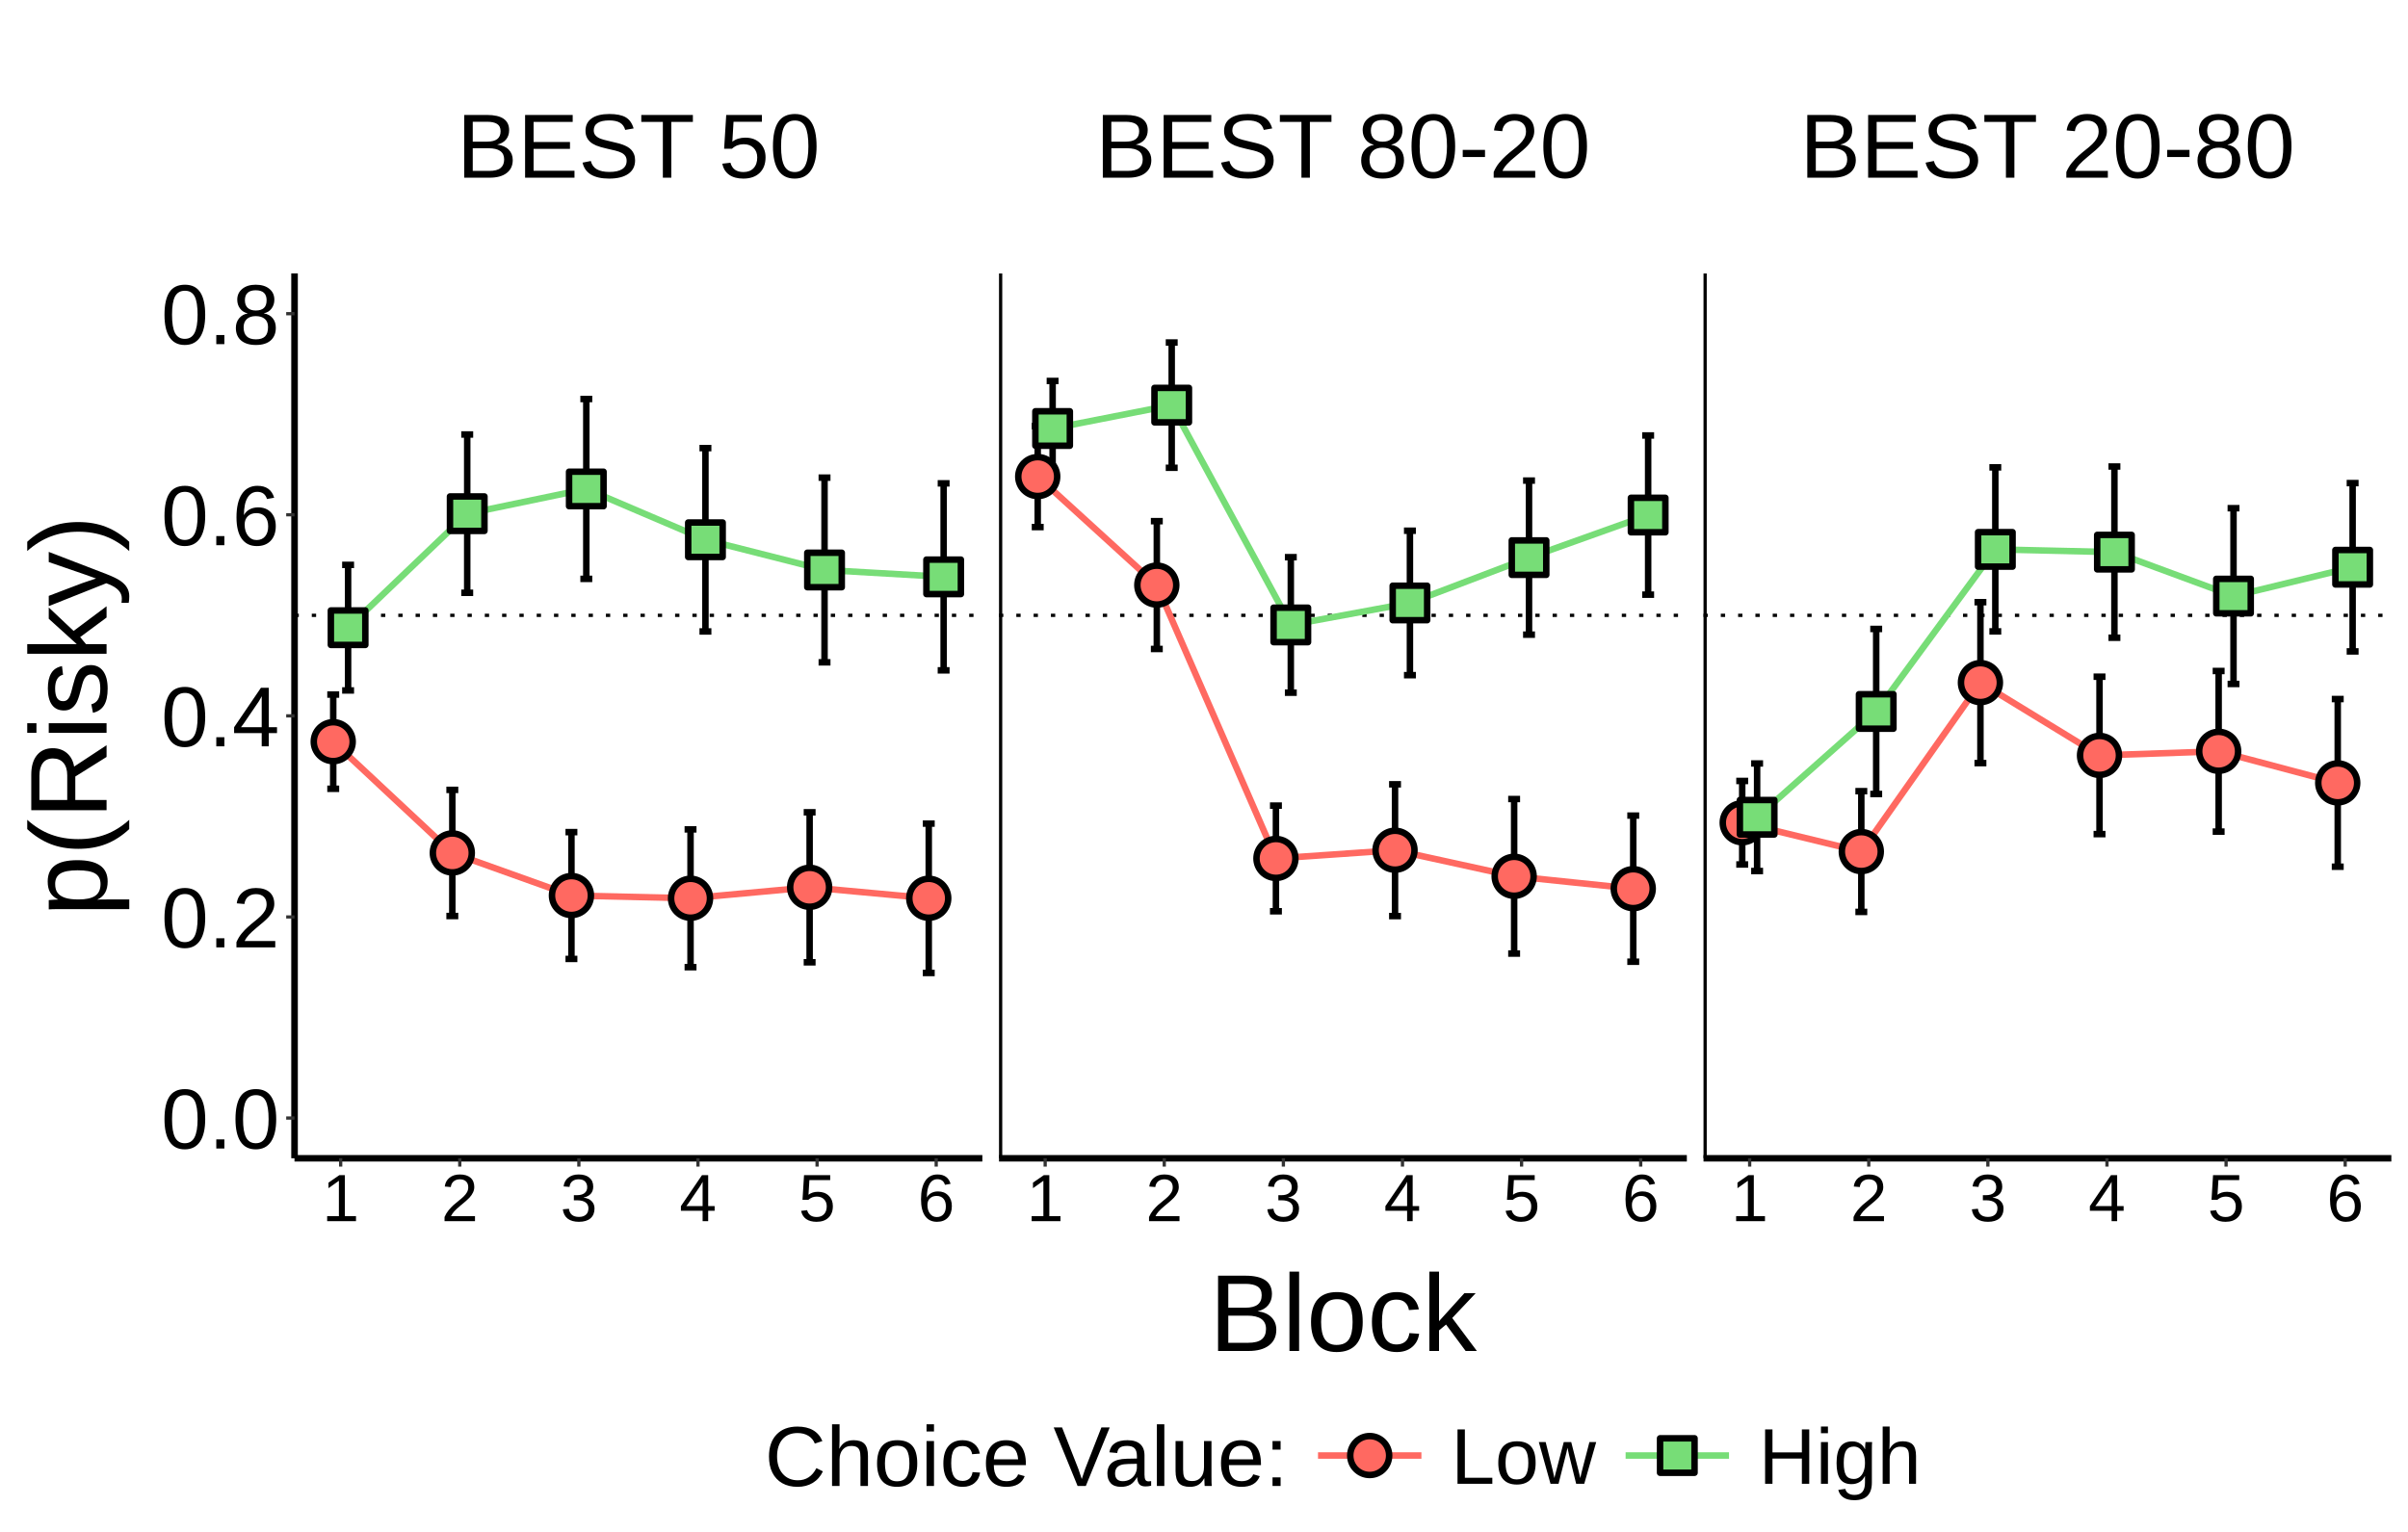
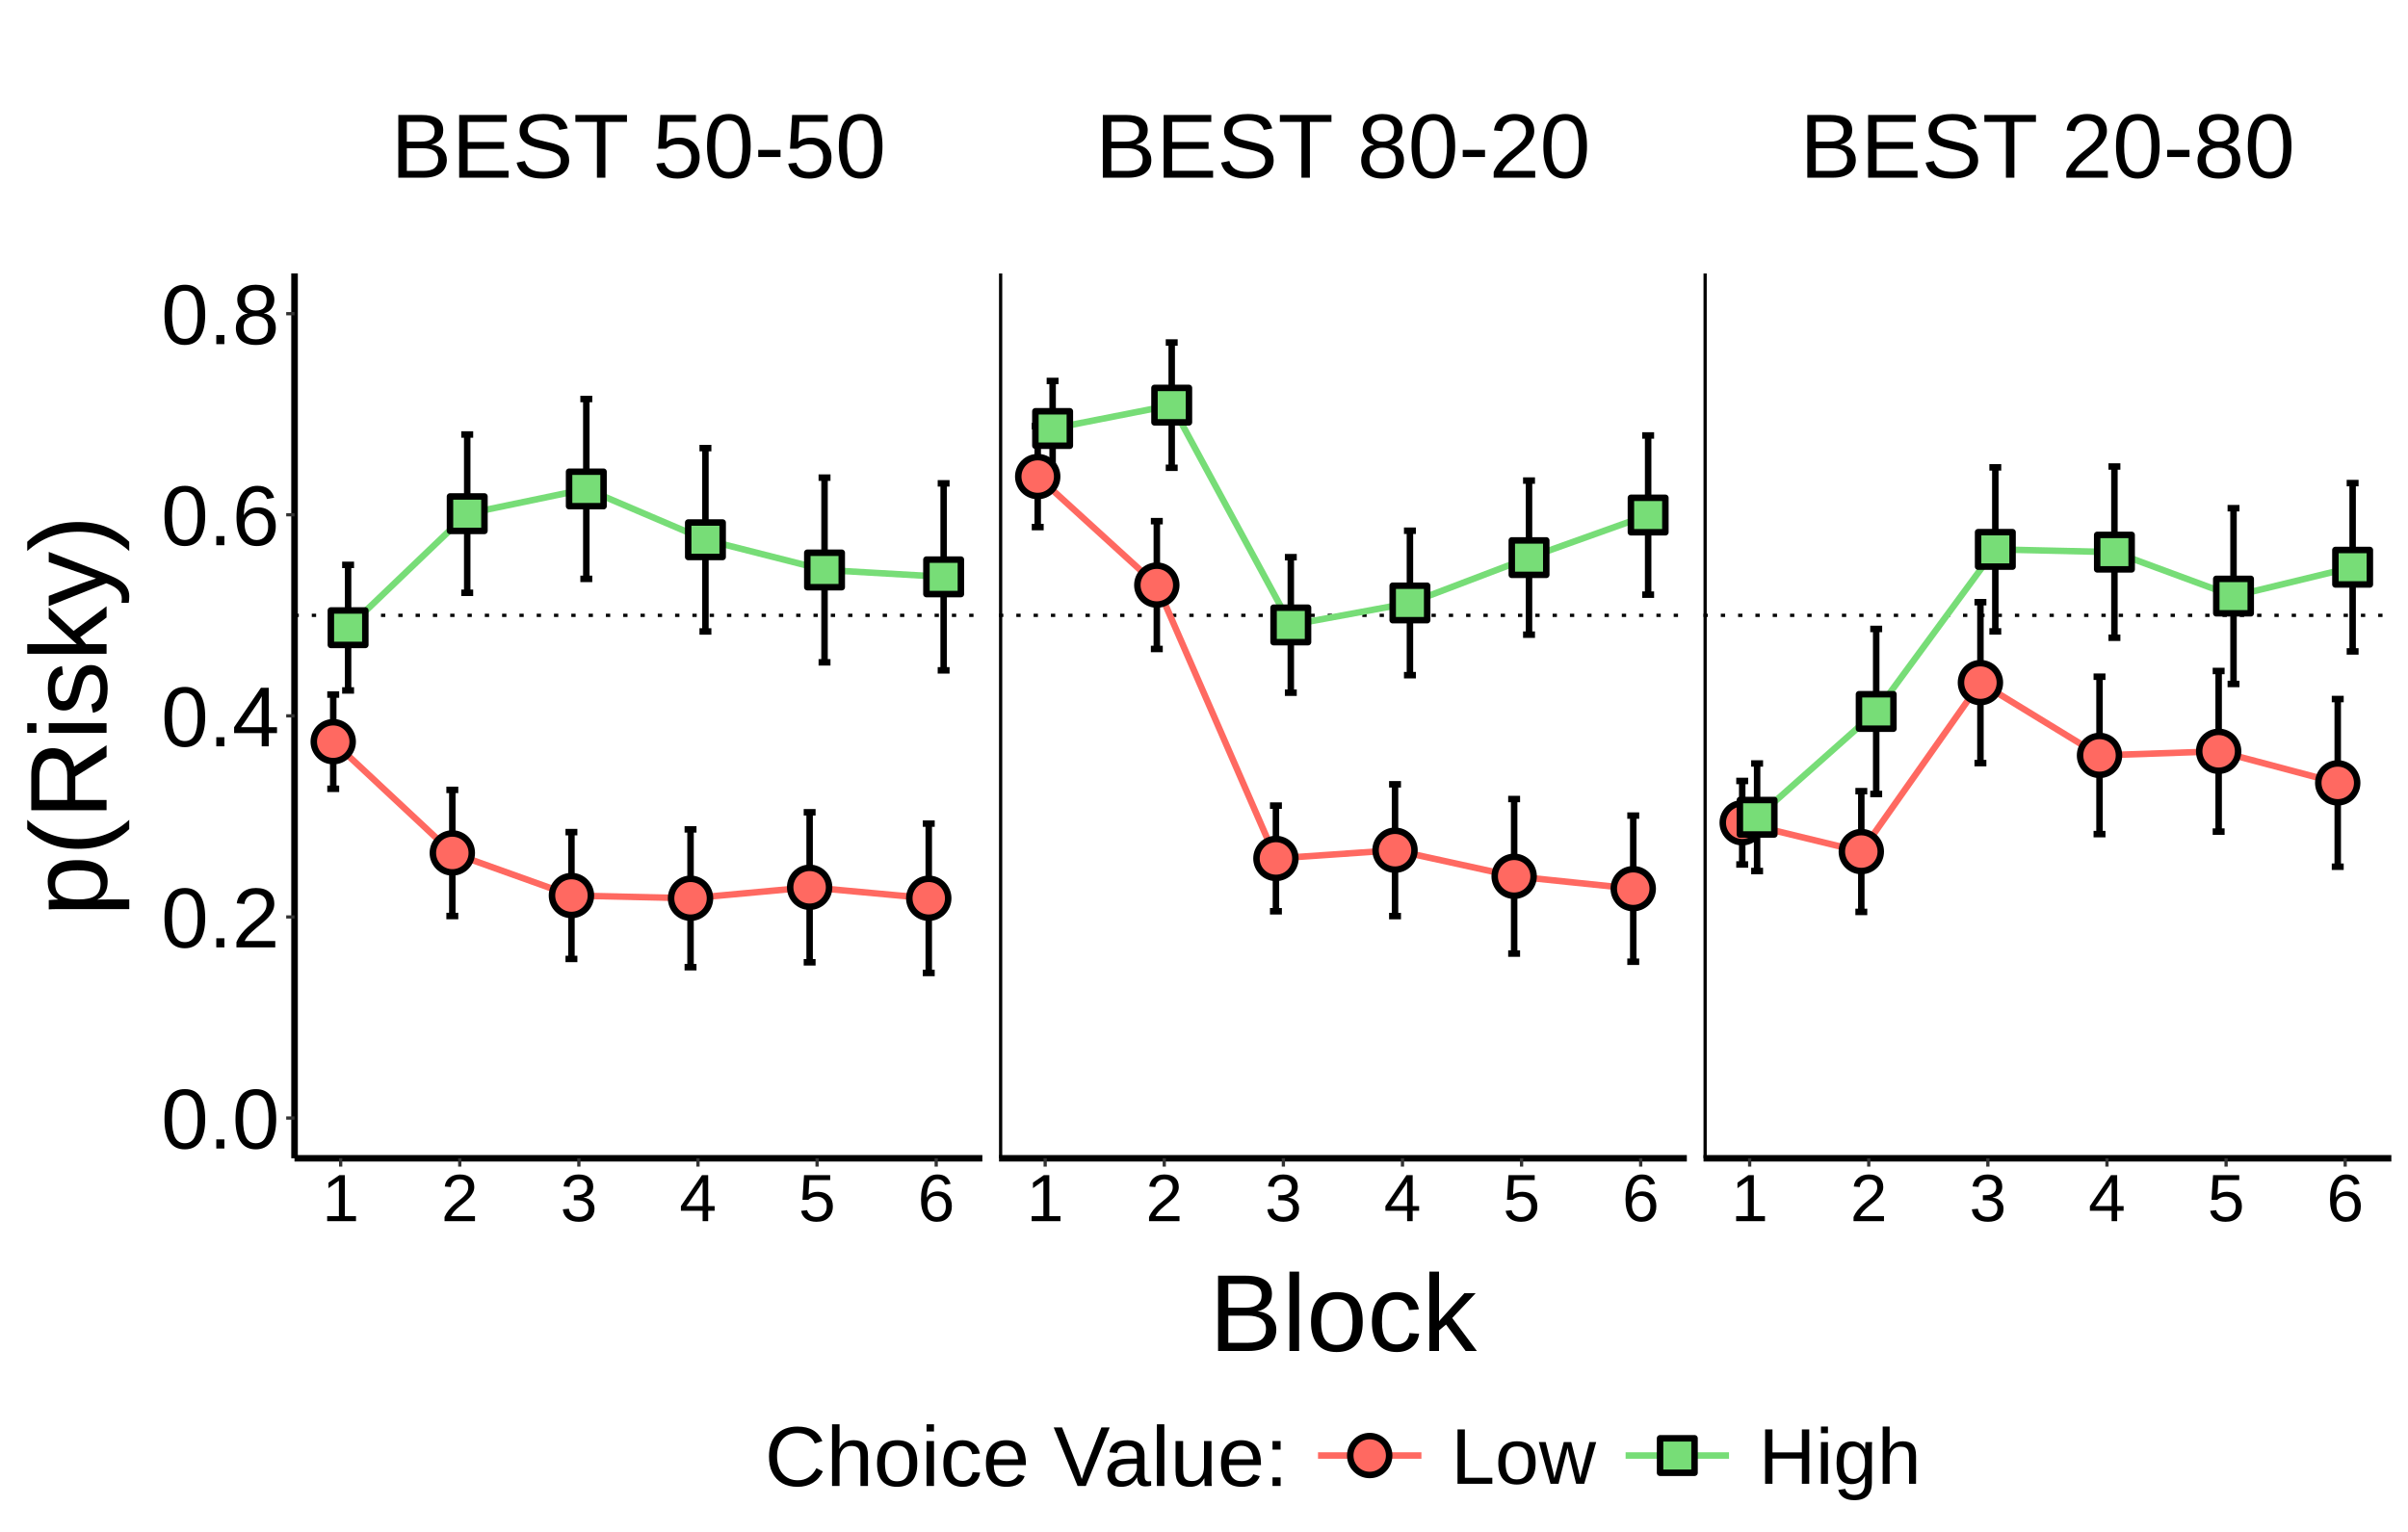
<svg xmlns="http://www.w3.org/2000/svg" class="svglite" width="792.00pt" height="504.00pt" viewBox="0 0 792.00 504.00">
  <defs>
    <style type="text/css">
    .svglite line, .svglite polyline, .svglite polygon, .svglite path, .svglite rect, .svglite circle {
      fill: none;
      stroke: #000000;
      stroke-linecap: round;
      stroke-linejoin: round;
      stroke-miterlimit: 10.00;
    }
    .svglite text {
      white-space: pre;
    }
  </style>
  </defs>
  <rect width="100%" height="100%" style="stroke: none; fill: #FFFFFF;" />
  <defs>
    <clipPath id="cpMC4wMHw3OTIuMDB8MC4wMHw1MDQuMDA=">
      <rect x="0.00" y="0.00" width="792.00" height="504.00" />
    </clipPath>
  </defs>
  <g clip-path="url(#cpMC4wMHw3OTIuMDB8MC4wMHw1MDQuMDA=)">
    <rect x="0.00" y="0.00" width="792.00" height="504.00" style="stroke-width: 1.07; stroke: #FFFFFF; fill: #FFFFFF;" />
  </g>
  <defs>
    <clipPath id="cpOTYuODZ8MzIzLjEwfDg5Ljk2fDM4MS4wNw==">
      <rect x="96.86" y="89.96" width="226.23" height="291.11" />
    </clipPath>
  </defs>
  <g clip-path="url(#cpOTYuODZ8MzIzLjEwfDg5Ljk2fDM4MS4wNw==)">
    <rect x="96.86" y="89.96" width="226.23" height="291.11" style="stroke-width: 1.07; stroke: none; fill: #FFFFFF;" />
    <line x1="96.86" y1="202.44" x2="323.10" y2="202.44" style="stroke-width: 1.07; stroke-dasharray: 1.42,4.27; stroke-linecap: butt;" />
    <polyline points="109.60,244.01 148.77,280.62 187.95,294.63 227.12,295.53 266.29,291.92 305.47,295.53 " style="stroke-width: 2.13; stroke: #FF6961; stroke-linecap: butt;" />
    <polyline points="114.49,206.51 153.67,169.00 192.84,160.86 232.02,177.58 271.19,187.52 310.37,189.78 " style="stroke-width: 2.13; stroke: #77DD77; stroke-linecap: butt;" />
    <polyline points="107.64,228.51 111.56,228.51 " style="stroke-width: 2.13; stroke-linecap: butt;" />
    <polyline points="109.60,228.51 109.60,259.52 " style="stroke-width: 2.13; stroke-linecap: butt;" />
    <polyline points="107.64,259.52 111.56,259.52 " style="stroke-width: 2.13; stroke-linecap: butt;" />
    <polyline points="146.81,259.87 150.73,259.87 " style="stroke-width: 2.13; stroke-linecap: butt;" />
    <polyline points="148.77,259.87 148.77,301.37 " style="stroke-width: 2.13; stroke-linecap: butt;" />
    <polyline points="146.81,301.37 150.73,301.37 " style="stroke-width: 2.13; stroke-linecap: butt;" />
    <polyline points="185.99,273.77 189.90,273.77 " style="stroke-width: 2.13; stroke-linecap: butt;" />
    <polyline points="187.95,273.77 187.95,315.49 " style="stroke-width: 2.13; stroke-linecap: butt;" />
    <polyline points="185.99,315.49 189.90,315.49 " style="stroke-width: 2.13; stroke-linecap: butt;" />
    <polyline points="225.16,272.87 229.08,272.87 " style="stroke-width: 2.13; stroke-linecap: butt;" />
    <polyline points="227.12,272.87 227.12,318.20 " style="stroke-width: 2.13; stroke-linecap: butt;" />
    <polyline points="225.16,318.20 229.08,318.20 " style="stroke-width: 2.13; stroke-linecap: butt;" />
    <polyline points="264.34,267.24 268.25,267.24 " style="stroke-width: 2.13; stroke-linecap: butt;" />
    <polyline points="266.29,267.24 266.29,316.60 " style="stroke-width: 2.13; stroke-linecap: butt;" />
    <polyline points="264.34,316.60 268.25,316.60 " style="stroke-width: 2.13; stroke-linecap: butt;" />
    <polyline points="303.51,270.97 307.43,270.97 " style="stroke-width: 2.13; stroke-linecap: butt;" />
    <polyline points="305.47,270.97 305.47,320.10 " style="stroke-width: 2.13; stroke-linecap: butt;" />
    <polyline points="303.51,320.10 307.43,320.10 " style="stroke-width: 2.13; stroke-linecap: butt;" />
    <polyline points="112.53,185.85 116.45,185.85 " style="stroke-width: 2.13; stroke-linecap: butt;" />
    <polyline points="114.49,185.85 114.49,227.16 " style="stroke-width: 2.13; stroke-linecap: butt;" />
    <polyline points="112.53,227.16 116.45,227.16 " style="stroke-width: 2.13; stroke-linecap: butt;" />
    <polyline points="151.71,142.96 155.63,142.96 " style="stroke-width: 2.13; stroke-linecap: butt;" />
    <polyline points="153.67,142.96 153.67,195.04 " style="stroke-width: 2.13; stroke-linecap: butt;" />
    <polyline points="151.71,195.04 155.63,195.04 " style="stroke-width: 2.13; stroke-linecap: butt;" />
    <polyline points="190.88,131.28 194.80,131.28 " style="stroke-width: 2.13; stroke-linecap: butt;" />
    <polyline points="192.84,131.28 192.84,190.44 " style="stroke-width: 2.13; stroke-linecap: butt;" />
    <polyline points="190.88,190.44 194.80,190.44 " style="stroke-width: 2.13; stroke-linecap: butt;" />
    <polyline points="230.06,147.42 233.98,147.42 " style="stroke-width: 2.13; stroke-linecap: butt;" />
    <polyline points="232.02,147.42 232.02,207.75 " style="stroke-width: 2.13; stroke-linecap: butt;" />
    <polyline points="230.06,207.75 233.98,207.75 " style="stroke-width: 2.13; stroke-linecap: butt;" />
    <polyline points="269.23,157.14 273.15,157.14 " style="stroke-width: 2.13; stroke-linecap: butt;" />
    <polyline points="271.19,157.14 271.19,217.91 " style="stroke-width: 2.13; stroke-linecap: butt;" />
    <polyline points="269.23,217.91 273.15,217.91 " style="stroke-width: 2.13; stroke-linecap: butt;" />
    <polyline points="308.41,159.02 312.32,159.02 " style="stroke-width: 2.13; stroke-linecap: butt;" />
    <polyline points="310.37,159.02 310.37,220.55 " style="stroke-width: 2.13; stroke-linecap: butt;" />
    <polyline points="308.41,220.55 312.32,220.55 " style="stroke-width: 2.13; stroke-linecap: butt;" />
    <circle cx="109.60" cy="244.01" r="6.40" style="stroke-width: 2.13; fill: #FF6961;" />
    <circle cx="148.77" cy="280.62" r="6.40" style="stroke-width: 2.13; fill: #FF6961;" />
    <circle cx="187.95" cy="294.63" r="6.40" style="stroke-width: 2.13; fill: #FF6961;" />
    <circle cx="227.12" cy="295.53" r="6.40" style="stroke-width: 2.13; fill: #FF6961;" />
    <circle cx="266.29" cy="291.92" r="6.40" style="stroke-width: 2.13; fill: #FF6961;" />
    <circle cx="305.47" cy="295.53" r="6.40" style="stroke-width: 2.13; fill: #FF6961;" />
    <rect x="108.82" y="200.84" width="11.34" height="11.34" style="stroke-width: 2.13; fill: #77DD77;" />
    <rect x="148.00" y="163.33" width="11.34" height="11.34" style="stroke-width: 2.13; fill: #77DD77;" />
    <rect x="187.17" y="155.19" width="11.34" height="11.34" style="stroke-width: 2.13; fill: #77DD77;" />
    <rect x="226.35" y="171.91" width="11.34" height="11.34" style="stroke-width: 2.13; fill: #77DD77;" />
    <rect x="265.52" y="181.85" width="11.34" height="11.34" style="stroke-width: 2.13; fill: #77DD77;" />
    <rect x="304.70" y="184.11" width="11.34" height="11.34" style="stroke-width: 2.13; fill: #77DD77;" />
    <line x1="96.86" y1="381.07" x2="96.86" y2="89.96" style="stroke-width: 2.13; stroke-linecap: butt;" />
  </g>
  <g clip-path="url(#cpMC4wMHw3OTIuMDB8MC4wMHw1MDQuMDA=)">
</g>
  <defs>
    <clipPath id="cpMzI4LjU4fDU1NC44MXw4OS45NnwzODEuMDc=">
      <rect x="328.58" y="89.96" width="226.23" height="291.11" />
    </clipPath>
  </defs>
  <g clip-path="url(#cpMzI4LjU4fDU1NC44MXw4OS45NnwzODEuMDc=)">
    <rect x="328.58" y="89.96" width="226.23" height="291.11" style="stroke-width: 1.07; stroke: none; fill: #FFFFFF;" />
    <line x1="328.58" y1="202.44" x2="554.81" y2="202.44" style="stroke-width: 1.07; stroke-dasharray: 1.42,4.27; stroke-linecap: butt;" />
    <polyline points="341.31,156.79 380.48,192.50 419.66,282.43 458.83,279.72 498.01,288.30 537.18,292.37 " style="stroke-width: 2.13; stroke: #FF6961; stroke-linecap: butt;" />
    <polyline points="346.21,140.98 385.38,133.29 424.55,205.60 463.73,198.37 502.90,183.46 542.08,169.45 " style="stroke-width: 2.13; stroke: #77DD77; stroke-linecap: butt;" />
    <polyline points="339.35,140.19 343.27,140.19 " style="stroke-width: 2.13; stroke-linecap: butt;" />
    <polyline points="341.31,140.19 341.31,173.40 " style="stroke-width: 2.13; stroke-linecap: butt;" />
    <polyline points="339.35,173.40 343.27,173.40 " style="stroke-width: 2.13; stroke-linecap: butt;" />
    <polyline points="378.52,171.47 382.44,171.47 " style="stroke-width: 2.13; stroke-linecap: butt;" />
    <polyline points="380.48,171.47 380.48,213.52 " style="stroke-width: 2.13; stroke-linecap: butt;" />
    <polyline points="378.52,213.52 382.44,213.52 " style="stroke-width: 2.13; stroke-linecap: butt;" />
    <polyline points="417.70,265.05 421.62,265.05 " style="stroke-width: 2.13; stroke-linecap: butt;" />
    <polyline points="419.66,265.05 419.66,299.80 " style="stroke-width: 2.13; stroke-linecap: butt;" />
    <polyline points="417.70,299.80 421.62,299.80 " style="stroke-width: 2.13; stroke-linecap: butt;" />
    <polyline points="456.87,258.04 460.79,258.04 " style="stroke-width: 2.13; stroke-linecap: butt;" />
    <polyline points="458.83,258.04 458.83,301.39 " style="stroke-width: 2.13; stroke-linecap: butt;" />
    <polyline points="456.87,301.39 460.79,301.39 " style="stroke-width: 2.13; stroke-linecap: butt;" />
    <polyline points="496.05,262.88 499.96,262.88 " style="stroke-width: 2.13; stroke-linecap: butt;" />
    <polyline points="498.01,262.88 498.01,313.73 " style="stroke-width: 2.13; stroke-linecap: butt;" />
    <polyline points="496.05,313.73 499.96,313.73 " style="stroke-width: 2.13; stroke-linecap: butt;" />
    <polyline points="535.22,268.33 539.14,268.33 " style="stroke-width: 2.13; stroke-linecap: butt;" />
    <polyline points="537.18,268.33 537.18,316.41 " style="stroke-width: 2.13; stroke-linecap: butt;" />
    <polyline points="535.22,316.41 539.14,316.41 " style="stroke-width: 2.13; stroke-linecap: butt;" />
    <polyline points="344.25,125.33 348.16,125.33 " style="stroke-width: 2.13; stroke-linecap: butt;" />
    <polyline points="346.21,125.33 346.21,156.63 " style="stroke-width: 2.13; stroke-linecap: butt;" />
    <polyline points="344.25,156.63 348.16,156.63 " style="stroke-width: 2.13; stroke-linecap: butt;" />
    <polyline points="383.42,112.69 387.34,112.69 " style="stroke-width: 2.13; stroke-linecap: butt;" />
    <polyline points="385.38,112.69 385.38,153.90 " style="stroke-width: 2.13; stroke-linecap: butt;" />
    <polyline points="383.42,153.90 387.34,153.90 " style="stroke-width: 2.13; stroke-linecap: butt;" />
    <polyline points="422.60,183.31 426.51,183.31 " style="stroke-width: 2.13; stroke-linecap: butt;" />
    <polyline points="424.55,183.31 424.55,227.89 " style="stroke-width: 2.13; stroke-linecap: butt;" />
    <polyline points="422.60,227.89 426.51,227.89 " style="stroke-width: 2.13; stroke-linecap: butt;" />
    <polyline points="461.77,174.61 465.69,174.61 " style="stroke-width: 2.13; stroke-linecap: butt;" />
    <polyline points="463.73,174.61 463.73,222.13 " style="stroke-width: 2.13; stroke-linecap: butt;" />
    <polyline points="461.77,222.13 465.69,222.13 " style="stroke-width: 2.13; stroke-linecap: butt;" />
    <polyline points="500.94,158.11 504.86,158.11 " style="stroke-width: 2.13; stroke-linecap: butt;" />
    <polyline points="502.90,158.11 502.90,208.80 " style="stroke-width: 2.13; stroke-linecap: butt;" />
    <polyline points="500.94,208.80 504.86,208.80 " style="stroke-width: 2.13; stroke-linecap: butt;" />
    <polyline points="540.12,143.26 544.04,143.26 " style="stroke-width: 2.13; stroke-linecap: butt;" />
    <polyline points="542.08,143.26 542.08,195.64 " style="stroke-width: 2.13; stroke-linecap: butt;" />
    <polyline points="540.12,195.64 544.04,195.64 " style="stroke-width: 2.13; stroke-linecap: butt;" />
    <circle cx="341.31" cy="156.79" r="6.40" style="stroke-width: 2.13; fill: #FF6961;" />
    <circle cx="380.48" cy="192.50" r="6.40" style="stroke-width: 2.13; fill: #FF6961;" />
    <circle cx="419.66" cy="282.43" r="6.40" style="stroke-width: 2.13; fill: #FF6961;" />
    <circle cx="458.83" cy="279.72" r="6.40" style="stroke-width: 2.13; fill: #FF6961;" />
    <circle cx="498.01" cy="288.30" r="6.40" style="stroke-width: 2.13; fill: #FF6961;" />
    <circle cx="537.18" cy="292.37" r="6.40" style="stroke-width: 2.13; fill: #FF6961;" />
    <rect x="340.54" y="135.31" width="11.34" height="11.34" style="stroke-width: 2.13; fill: #77DD77;" />
    <rect x="379.71" y="127.62" width="11.34" height="11.34" style="stroke-width: 2.13; fill: #77DD77;" />
    <rect x="418.88" y="199.93" width="11.34" height="11.34" style="stroke-width: 2.13; fill: #77DD77;" />
    <rect x="458.06" y="192.70" width="11.34" height="11.34" style="stroke-width: 2.13; fill: #77DD77;" />
    <rect x="497.23" y="177.79" width="11.34" height="11.34" style="stroke-width: 2.13; fill: #77DD77;" />
    <rect x="536.41" y="163.78" width="11.34" height="11.34" style="stroke-width: 2.13; fill: #77DD77;" />
    <line x1="328.58" y1="381.07" x2="328.58" y2="89.96" style="stroke-width: 2.13; stroke-linecap: butt;" />
  </g>
  <g clip-path="url(#cpMC4wMHw3OTIuMDB8MC4wMHw1MDQuMDA=)">
</g>
  <defs>
    <clipPath id="cpNTYwLjI5fDc4Ni41Mnw4OS45NnwzODEuMDc=">
      <rect x="560.29" y="89.96" width="226.23" height="291.11" />
    </clipPath>
  </defs>
  <g clip-path="url(#cpNTYwLjI5fDc4Ni41Mnw4OS45NnwzODEuMDc=)">
    <rect x="560.29" y="89.96" width="226.23" height="291.11" style="stroke-width: 1.07; stroke: none; fill: #FFFFFF;" />
    <line x1="560.29" y1="202.44" x2="786.52" y2="202.44" style="stroke-width: 1.07; stroke-dasharray: 1.42,4.27; stroke-linecap: butt;" />
    <polyline points="573.02,270.68 612.19,280.17 651.37,224.58 690.54,248.53 729.72,247.18 768.89,257.57 " style="stroke-width: 2.13; stroke: #FF6961; stroke-linecap: butt;" />
    <polyline points="577.92,268.87 617.09,234.07 656.27,180.75 695.44,181.65 734.61,196.11 773.79,186.62 " style="stroke-width: 2.13; stroke: #77DD77; stroke-linecap: butt;" />
    <polyline points="571.06,256.94 574.98,256.94 " style="stroke-width: 2.13; stroke-linecap: butt;" />
    <polyline points="573.02,256.94 573.02,284.42 " style="stroke-width: 2.13; stroke-linecap: butt;" />
    <polyline points="571.06,284.42 574.98,284.42 " style="stroke-width: 2.13; stroke-linecap: butt;" />
    <polyline points="610.24,260.30 614.15,260.30 " style="stroke-width: 2.13; stroke-linecap: butt;" />
    <polyline points="612.19,260.30 612.19,300.03 " style="stroke-width: 2.13; stroke-linecap: butt;" />
    <polyline points="610.24,300.03 614.15,300.03 " style="stroke-width: 2.13; stroke-linecap: butt;" />
    <polyline points="649.41,198.11 653.33,198.11 " style="stroke-width: 2.13; stroke-linecap: butt;" />
    <polyline points="651.37,198.11 651.37,251.06 " style="stroke-width: 2.13; stroke-linecap: butt;" />
    <polyline points="649.41,251.06 653.33,251.06 " style="stroke-width: 2.13; stroke-linecap: butt;" />
    <polyline points="688.58,222.63 692.50,222.63 " style="stroke-width: 2.13; stroke-linecap: butt;" />
    <polyline points="690.54,222.63 690.54,274.43 " style="stroke-width: 2.13; stroke-linecap: butt;" />
    <polyline points="688.58,274.43 692.50,274.43 " style="stroke-width: 2.13; stroke-linecap: butt;" />
    <polyline points="727.76,220.76 731.68,220.76 " style="stroke-width: 2.13; stroke-linecap: butt;" />
    <polyline points="729.72,220.76 729.72,273.60 " style="stroke-width: 2.13; stroke-linecap: butt;" />
    <polyline points="727.76,273.60 731.68,273.60 " style="stroke-width: 2.13; stroke-linecap: butt;" />
    <polyline points="766.93,229.99 770.85,229.99 " style="stroke-width: 2.13; stroke-linecap: butt;" />
    <polyline points="768.89,229.99 768.89,285.16 " style="stroke-width: 2.13; stroke-linecap: butt;" />
    <polyline points="766.93,285.16 770.85,285.16 " style="stroke-width: 2.13; stroke-linecap: butt;" />
    <polyline points="575.96,251.18 579.88,251.18 " style="stroke-width: 2.13; stroke-linecap: butt;" />
    <polyline points="577.92,251.18 577.92,286.56 " style="stroke-width: 2.13; stroke-linecap: butt;" />
    <polyline points="575.96,286.56 579.88,286.56 " style="stroke-width: 2.13; stroke-linecap: butt;" />
    <polyline points="615.13,206.92 619.05,206.92 " style="stroke-width: 2.13; stroke-linecap: butt;" />
    <polyline points="617.09,206.92 617.09,261.23 " style="stroke-width: 2.13; stroke-linecap: butt;" />
    <polyline points="615.13,261.23 619.05,261.23 " style="stroke-width: 2.13; stroke-linecap: butt;" />
    <polyline points="654.31,153.77 658.22,153.77 " style="stroke-width: 2.13; stroke-linecap: butt;" />
    <polyline points="656.27,153.77 656.27,207.73 " style="stroke-width: 2.13; stroke-linecap: butt;" />
    <polyline points="654.31,207.73 658.22,207.73 " style="stroke-width: 2.13; stroke-linecap: butt;" />
    <polyline points="693.48,153.48 697.40,153.48 " style="stroke-width: 2.13; stroke-linecap: butt;" />
    <polyline points="695.44,153.48 695.44,209.82 " style="stroke-width: 2.13; stroke-linecap: butt;" />
    <polyline points="693.48,209.82 697.40,209.82 " style="stroke-width: 2.13; stroke-linecap: butt;" />
    <polyline points="732.66,167.19 736.57,167.19 " style="stroke-width: 2.13; stroke-linecap: butt;" />
    <polyline points="734.61,167.19 734.61,225.03 " style="stroke-width: 2.13; stroke-linecap: butt;" />
    <polyline points="732.66,225.03 736.57,225.03 " style="stroke-width: 2.13; stroke-linecap: butt;" />
    <polyline points="771.83,158.93 775.75,158.93 " style="stroke-width: 2.13; stroke-linecap: butt;" />
    <polyline points="773.79,158.93 773.79,214.31 " style="stroke-width: 2.13; stroke-linecap: butt;" />
    <polyline points="771.83,214.31 775.75,214.31 " style="stroke-width: 2.13; stroke-linecap: butt;" />
    <circle cx="573.02" cy="270.68" r="6.40" style="stroke-width: 2.13; fill: #FF6961;" />
    <circle cx="612.19" cy="280.17" r="6.40" style="stroke-width: 2.13; fill: #FF6961;" />
    <circle cx="651.37" cy="224.58" r="6.40" style="stroke-width: 2.13; fill: #FF6961;" />
    <circle cx="690.54" cy="248.53" r="6.40" style="stroke-width: 2.13; fill: #FF6961;" />
    <circle cx="729.72" cy="247.18" r="6.40" style="stroke-width: 2.13; fill: #FF6961;" />
    <circle cx="768.89" cy="257.57" r="6.40" style="stroke-width: 2.13; fill: #FF6961;" />
    <rect x="572.25" y="263.20" width="11.34" height="11.34" style="stroke-width: 2.13; fill: #77DD77;" />
    <rect x="611.42" y="228.40" width="11.34" height="11.34" style="stroke-width: 2.13; fill: #77DD77;" />
    <rect x="650.60" y="175.08" width="11.34" height="11.34" style="stroke-width: 2.13; fill: #77DD77;" />
    <rect x="689.77" y="175.98" width="11.34" height="11.34" style="stroke-width: 2.13; fill: #77DD77;" />
    <rect x="728.94" y="190.44" width="11.34" height="11.34" style="stroke-width: 2.13; fill: #77DD77;" />
    <rect x="768.12" y="180.95" width="11.34" height="11.34" style="stroke-width: 2.13; fill: #77DD77;" />
    <line x1="560.29" y1="381.07" x2="560.29" y2="89.96" style="stroke-width: 2.13; stroke-linecap: butt;" />
  </g>
  <g clip-path="url(#cpMC4wMHw3OTIuMDB8MC4wMHw1MDQuMDA=)">
</g>
  <defs>
    <clipPath id="cpOTYuODZ8MzIzLjEwfDUuNDh8ODkuOTY=">
      <rect x="96.86" y="5.48" width="226.23" height="84.48" />
    </clipPath>
  </defs>
  <g clip-path="url(#cpOTYuODZ8MzIzLjEwfDUuNDh8ODkuOTY=)">
    <rect x="96.86" y="5.48" width="226.23" height="84.48" style="stroke-width: 1.07; stroke: #FFFFFF; fill: #FFFFFF;" />
-     <text x="209.98" y="58.46" text-anchor="middle" style="font-size: 30.00px; font-family: &quot;Arial&quot;;" textLength="119.51px" lengthAdjust="spacingAndGlyphs">BEST 50</text>
+     <text x="209.98" y="58.46" text-anchor="middle" style="font-size: 30.00px; font-family: &quot;Arial&quot;;" textLength="162.87px" lengthAdjust="spacingAndGlyphs">BEST 50-50</text>
  </g>
  <g clip-path="url(#cpMC4wMHw3OTIuMDB8MC4wMHw1MDQuMDA=)">
</g>
  <defs>
    <clipPath id="cpMzI4LjU4fDU1NC44MXw1LjQ4fDg5Ljk2">
      <rect x="328.58" y="5.48" width="226.23" height="84.48" />
    </clipPath>
  </defs>
  <g clip-path="url(#cpMzI4LjU4fDU1NC44MXw1LjQ4fDg5Ljk2)">
    <rect x="328.58" y="5.48" width="226.23" height="84.48" style="stroke-width: 1.07; stroke: #FFFFFF; fill: #FFFFFF;" />
    <text x="441.69" y="58.46" text-anchor="middle" style="font-size: 30.00px; font-family: &quot;Arial&quot;;" textLength="162.87px" lengthAdjust="spacingAndGlyphs">BEST 80-20</text>
  </g>
  <g clip-path="url(#cpMC4wMHw3OTIuMDB8MC4wMHw1MDQuMDA=)">
</g>
  <defs>
    <clipPath id="cpNTYwLjI5fDc4Ni41Mnw1LjQ4fDg5Ljk2">
      <rect x="560.29" y="5.48" width="226.23" height="84.48" />
    </clipPath>
  </defs>
  <g clip-path="url(#cpNTYwLjI5fDc4Ni41Mnw1LjQ4fDg5Ljk2)">
    <rect x="560.29" y="5.48" width="226.23" height="84.48" style="stroke-width: 1.07; stroke: #FFFFFF; fill: #FFFFFF;" />
    <text x="673.40" y="58.46" text-anchor="middle" style="font-size: 30.00px; font-family: &quot;Arial&quot;;" textLength="162.87px" lengthAdjust="spacingAndGlyphs">BEST 20-80</text>
  </g>
  <g clip-path="url(#cpMC4wMHw3OTIuMDB8MC4wMHw1MDQuMDA=)">
    <polyline points="96.86,381.07 323.10,381.07 " style="stroke-width: 2.13; stroke-linecap: butt;" />
    <polyline points="112.05,383.81 112.05,381.07 " style="stroke-width: 1.07; stroke: #333333; stroke-linecap: butt;" />
    <polyline points="151.22,383.81 151.22,381.07 " style="stroke-width: 1.07; stroke: #333333; stroke-linecap: butt;" />
    <polyline points="190.39,383.81 190.39,381.07 " style="stroke-width: 1.07; stroke: #333333; stroke-linecap: butt;" />
    <polyline points="229.57,383.81 229.57,381.07 " style="stroke-width: 1.07; stroke: #333333; stroke-linecap: butt;" />
    <polyline points="268.74,383.81 268.74,381.07 " style="stroke-width: 1.07; stroke: #333333; stroke-linecap: butt;" />
    <polyline points="307.92,383.81 307.92,381.07 " style="stroke-width: 1.07; stroke: #333333; stroke-linecap: butt;" />
    <text x="112.05" y="401.76" text-anchor="middle" style="font-size: 22.00px; font-family: &quot;Arial&quot;;" textLength="12.24px" lengthAdjust="spacingAndGlyphs">1</text>
    <text x="151.22" y="401.76" text-anchor="middle" style="font-size: 22.00px; font-family: &quot;Arial&quot;;" textLength="12.24px" lengthAdjust="spacingAndGlyphs">2</text>
    <text x="190.39" y="401.76" text-anchor="middle" style="font-size: 22.00px; font-family: &quot;Arial&quot;;" textLength="12.24px" lengthAdjust="spacingAndGlyphs">3</text>
    <text x="229.57" y="401.76" text-anchor="middle" style="font-size: 22.00px; font-family: &quot;Arial&quot;;" textLength="12.24px" lengthAdjust="spacingAndGlyphs">4</text>
    <text x="268.74" y="401.76" text-anchor="middle" style="font-size: 22.00px; font-family: &quot;Arial&quot;;" textLength="12.24px" lengthAdjust="spacingAndGlyphs">5</text>
    <text x="307.92" y="401.76" text-anchor="middle" style="font-size: 22.00px; font-family: &quot;Arial&quot;;" textLength="12.24px" lengthAdjust="spacingAndGlyphs">6</text>
    <polyline points="328.58,381.07 554.81,381.07 " style="stroke-width: 2.13; stroke-linecap: butt;" />
    <polyline points="343.76,383.81 343.76,381.07 " style="stroke-width: 1.07; stroke: #333333; stroke-linecap: butt;" />
    <polyline points="382.93,383.81 382.93,381.07 " style="stroke-width: 1.07; stroke: #333333; stroke-linecap: butt;" />
    <polyline points="422.11,383.81 422.11,381.07 " style="stroke-width: 1.07; stroke: #333333; stroke-linecap: butt;" />
    <polyline points="461.28,383.81 461.28,381.07 " style="stroke-width: 1.07; stroke: #333333; stroke-linecap: butt;" />
    <polyline points="500.45,383.81 500.45,381.07 " style="stroke-width: 1.07; stroke: #333333; stroke-linecap: butt;" />
    <polyline points="539.63,383.81 539.63,381.07 " style="stroke-width: 1.07; stroke: #333333; stroke-linecap: butt;" />
    <text x="343.76" y="401.76" text-anchor="middle" style="font-size: 22.00px; font-family: &quot;Arial&quot;;" textLength="12.24px" lengthAdjust="spacingAndGlyphs">1</text>
    <text x="382.93" y="401.76" text-anchor="middle" style="font-size: 22.00px; font-family: &quot;Arial&quot;;" textLength="12.24px" lengthAdjust="spacingAndGlyphs">2</text>
    <text x="422.11" y="401.76" text-anchor="middle" style="font-size: 22.00px; font-family: &quot;Arial&quot;;" textLength="12.24px" lengthAdjust="spacingAndGlyphs">3</text>
    <text x="461.28" y="401.76" text-anchor="middle" style="font-size: 22.00px; font-family: &quot;Arial&quot;;" textLength="12.24px" lengthAdjust="spacingAndGlyphs">4</text>
    <text x="500.45" y="401.76" text-anchor="middle" style="font-size: 22.00px; font-family: &quot;Arial&quot;;" textLength="12.24px" lengthAdjust="spacingAndGlyphs">5</text>
    <text x="539.63" y="401.76" text-anchor="middle" style="font-size: 22.00px; font-family: &quot;Arial&quot;;" textLength="12.24px" lengthAdjust="spacingAndGlyphs">6</text>
    <polyline points="560.29,381.07 786.52,381.07 " style="stroke-width: 2.13; stroke-linecap: butt;" />
    <polyline points="575.47,383.81 575.47,381.07 " style="stroke-width: 1.07; stroke: #333333; stroke-linecap: butt;" />
    <polyline points="614.64,383.81 614.64,381.07 " style="stroke-width: 1.07; stroke: #333333; stroke-linecap: butt;" />
    <polyline points="653.82,383.81 653.82,381.07 " style="stroke-width: 1.07; stroke: #333333; stroke-linecap: butt;" />
    <polyline points="692.99,383.81 692.99,381.07 " style="stroke-width: 1.07; stroke: #333333; stroke-linecap: butt;" />
    <polyline points="732.17,383.81 732.17,381.07 " style="stroke-width: 1.07; stroke: #333333; stroke-linecap: butt;" />
    <polyline points="771.34,383.81 771.34,381.07 " style="stroke-width: 1.07; stroke: #333333; stroke-linecap: butt;" />
    <text x="575.47" y="401.76" text-anchor="middle" style="font-size: 22.00px; font-family: &quot;Arial&quot;;" textLength="12.24px" lengthAdjust="spacingAndGlyphs">1</text>
    <text x="614.64" y="401.76" text-anchor="middle" style="font-size: 22.00px; font-family: &quot;Arial&quot;;" textLength="12.24px" lengthAdjust="spacingAndGlyphs">2</text>
    <text x="653.82" y="401.76" text-anchor="middle" style="font-size: 22.00px; font-family: &quot;Arial&quot;;" textLength="12.24px" lengthAdjust="spacingAndGlyphs">3</text>
    <text x="692.99" y="401.76" text-anchor="middle" style="font-size: 22.00px; font-family: &quot;Arial&quot;;" textLength="12.24px" lengthAdjust="spacingAndGlyphs">4</text>
    <text x="732.17" y="401.76" text-anchor="middle" style="font-size: 22.00px; font-family: &quot;Arial&quot;;" textLength="12.24px" lengthAdjust="spacingAndGlyphs">5</text>
    <text x="771.34" y="401.76" text-anchor="middle" style="font-size: 22.00px; font-family: &quot;Arial&quot;;" textLength="12.24px" lengthAdjust="spacingAndGlyphs">6</text>
    <polyline points="96.86,381.07 96.86,89.96 " style="stroke-width: 2.13; stroke-linecap: butt;" />
    <text x="91.93" y="377.86" text-anchor="end" style="font-size: 28.00px; font-family: &quot;Arial&quot;;" textLength="38.92px" lengthAdjust="spacingAndGlyphs">0.0</text>
    <text x="91.93" y="311.70" text-anchor="end" style="font-size: 28.00px; font-family: &quot;Arial&quot;;" textLength="38.92px" lengthAdjust="spacingAndGlyphs">0.2</text>
    <text x="91.93" y="245.54" text-anchor="end" style="font-size: 28.00px; font-family: &quot;Arial&quot;;" textLength="38.92px" lengthAdjust="spacingAndGlyphs">0.4</text>
    <text x="91.93" y="179.38" text-anchor="end" style="font-size: 28.00px; font-family: &quot;Arial&quot;;" textLength="38.92px" lengthAdjust="spacingAndGlyphs">0.6</text>
    <text x="91.93" y="113.22" text-anchor="end" style="font-size: 28.00px; font-family: &quot;Arial&quot;;" textLength="38.92px" lengthAdjust="spacingAndGlyphs">0.8</text>
    <polyline points="94.13,367.84 96.86,367.84 " style="stroke-width: 1.07; stroke: #333333; stroke-linecap: butt;" />
    <polyline points="94.13,301.68 96.86,301.68 " style="stroke-width: 1.07; stroke: #333333; stroke-linecap: butt;" />
    <polyline points="94.13,235.52 96.86,235.52 " style="stroke-width: 1.07; stroke: #333333; stroke-linecap: butt;" />
    <polyline points="94.13,169.36 96.86,169.36 " style="stroke-width: 1.07; stroke: #333333; stroke-linecap: butt;" />
    <polyline points="94.13,103.20 96.86,103.20 " style="stroke-width: 1.07; stroke: #333333; stroke-linecap: butt;" />
    <text x="441.69" y="444.47" text-anchor="middle" style="font-size: 36.00px; font-family: &quot;Arial&quot;;" textLength="88.03px" lengthAdjust="spacingAndGlyphs">Block</text>
    <text transform="translate(35.05,235.52) rotate(-90)" text-anchor="middle" style="font-size: 36.00px; font-family: &quot;Arial&quot;;" textLength="132.00px" lengthAdjust="spacingAndGlyphs">p(Risky)</text>
    <rect x="246.02" y="459.22" width="391.34" height="39.31" style="stroke-width: 0.75; stroke: #FFFFFF; fill: #FFFFFF;" />
    <text x="337.63" y="488.89" text-anchor="middle" style="font-size: 28.00px; font-family: &quot;Arial&quot;;" textLength="172.26px" lengthAdjust="spacingAndGlyphs">Choice Value:</text>
    <rect x="429.24" y="464.69" width="42.52" height="28.35" style="stroke-width: 1.07; stroke: none; fill: #FFFFFF;" />
    <line x1="433.50" y1="478.87" x2="467.51" y2="478.87" style="stroke-width: 2.13; stroke: #FF6961; stroke-linecap: butt;" />
    <circle cx="450.50" cy="478.87" r="6.40" style="stroke-width: 2.13; fill: #FF6961;" />
    <rect x="530.42" y="464.69" width="42.52" height="28.35" style="stroke-width: 1.07; stroke: none; fill: #FFFFFF;" />
    <line x1="534.67" y1="478.87" x2="568.68" y2="478.87" style="stroke-width: 2.13; stroke: #77DD77; stroke-linecap: butt;" />
    <rect x="546.00" y="473.20" width="11.34" height="11.34" style="stroke-width: 2.13; fill: #77DD77;" />
    <text x="477.24" y="488.17" style="font-size: 26.00px; font-family: &quot;Arial&quot;;" textLength="47.69px" lengthAdjust="spacingAndGlyphs">Low</text>
    <text x="578.41" y="488.17" style="font-size: 26.00px; font-family: &quot;Arial&quot;;" textLength="53.47px" lengthAdjust="spacingAndGlyphs">High</text>
  </g>
</svg>
